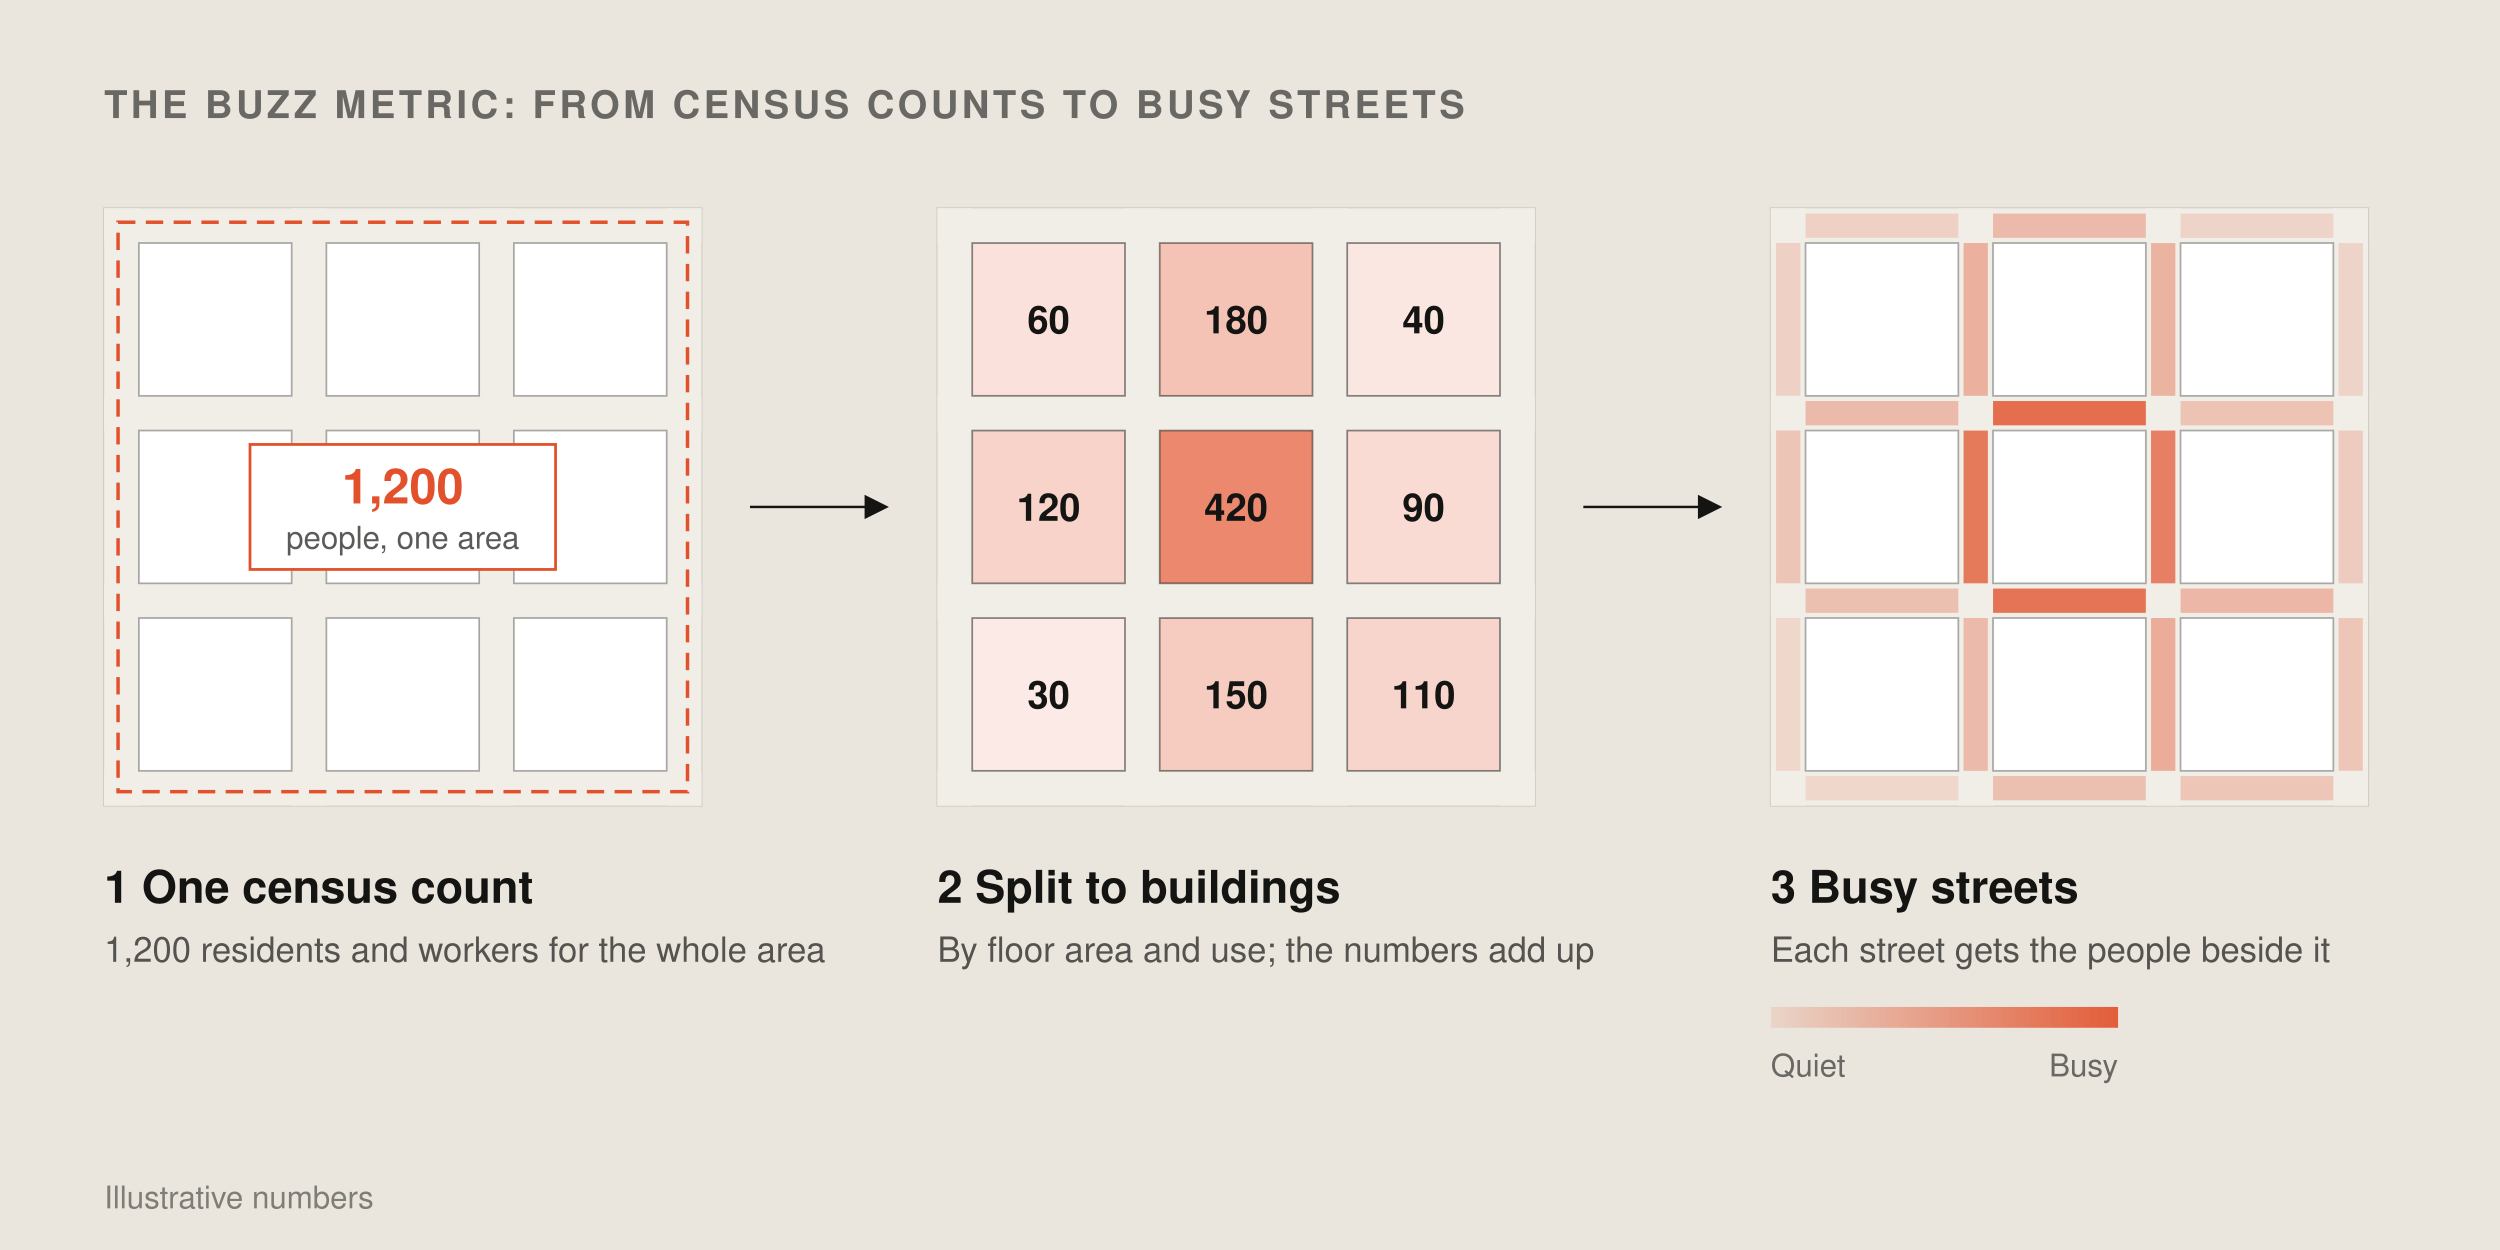
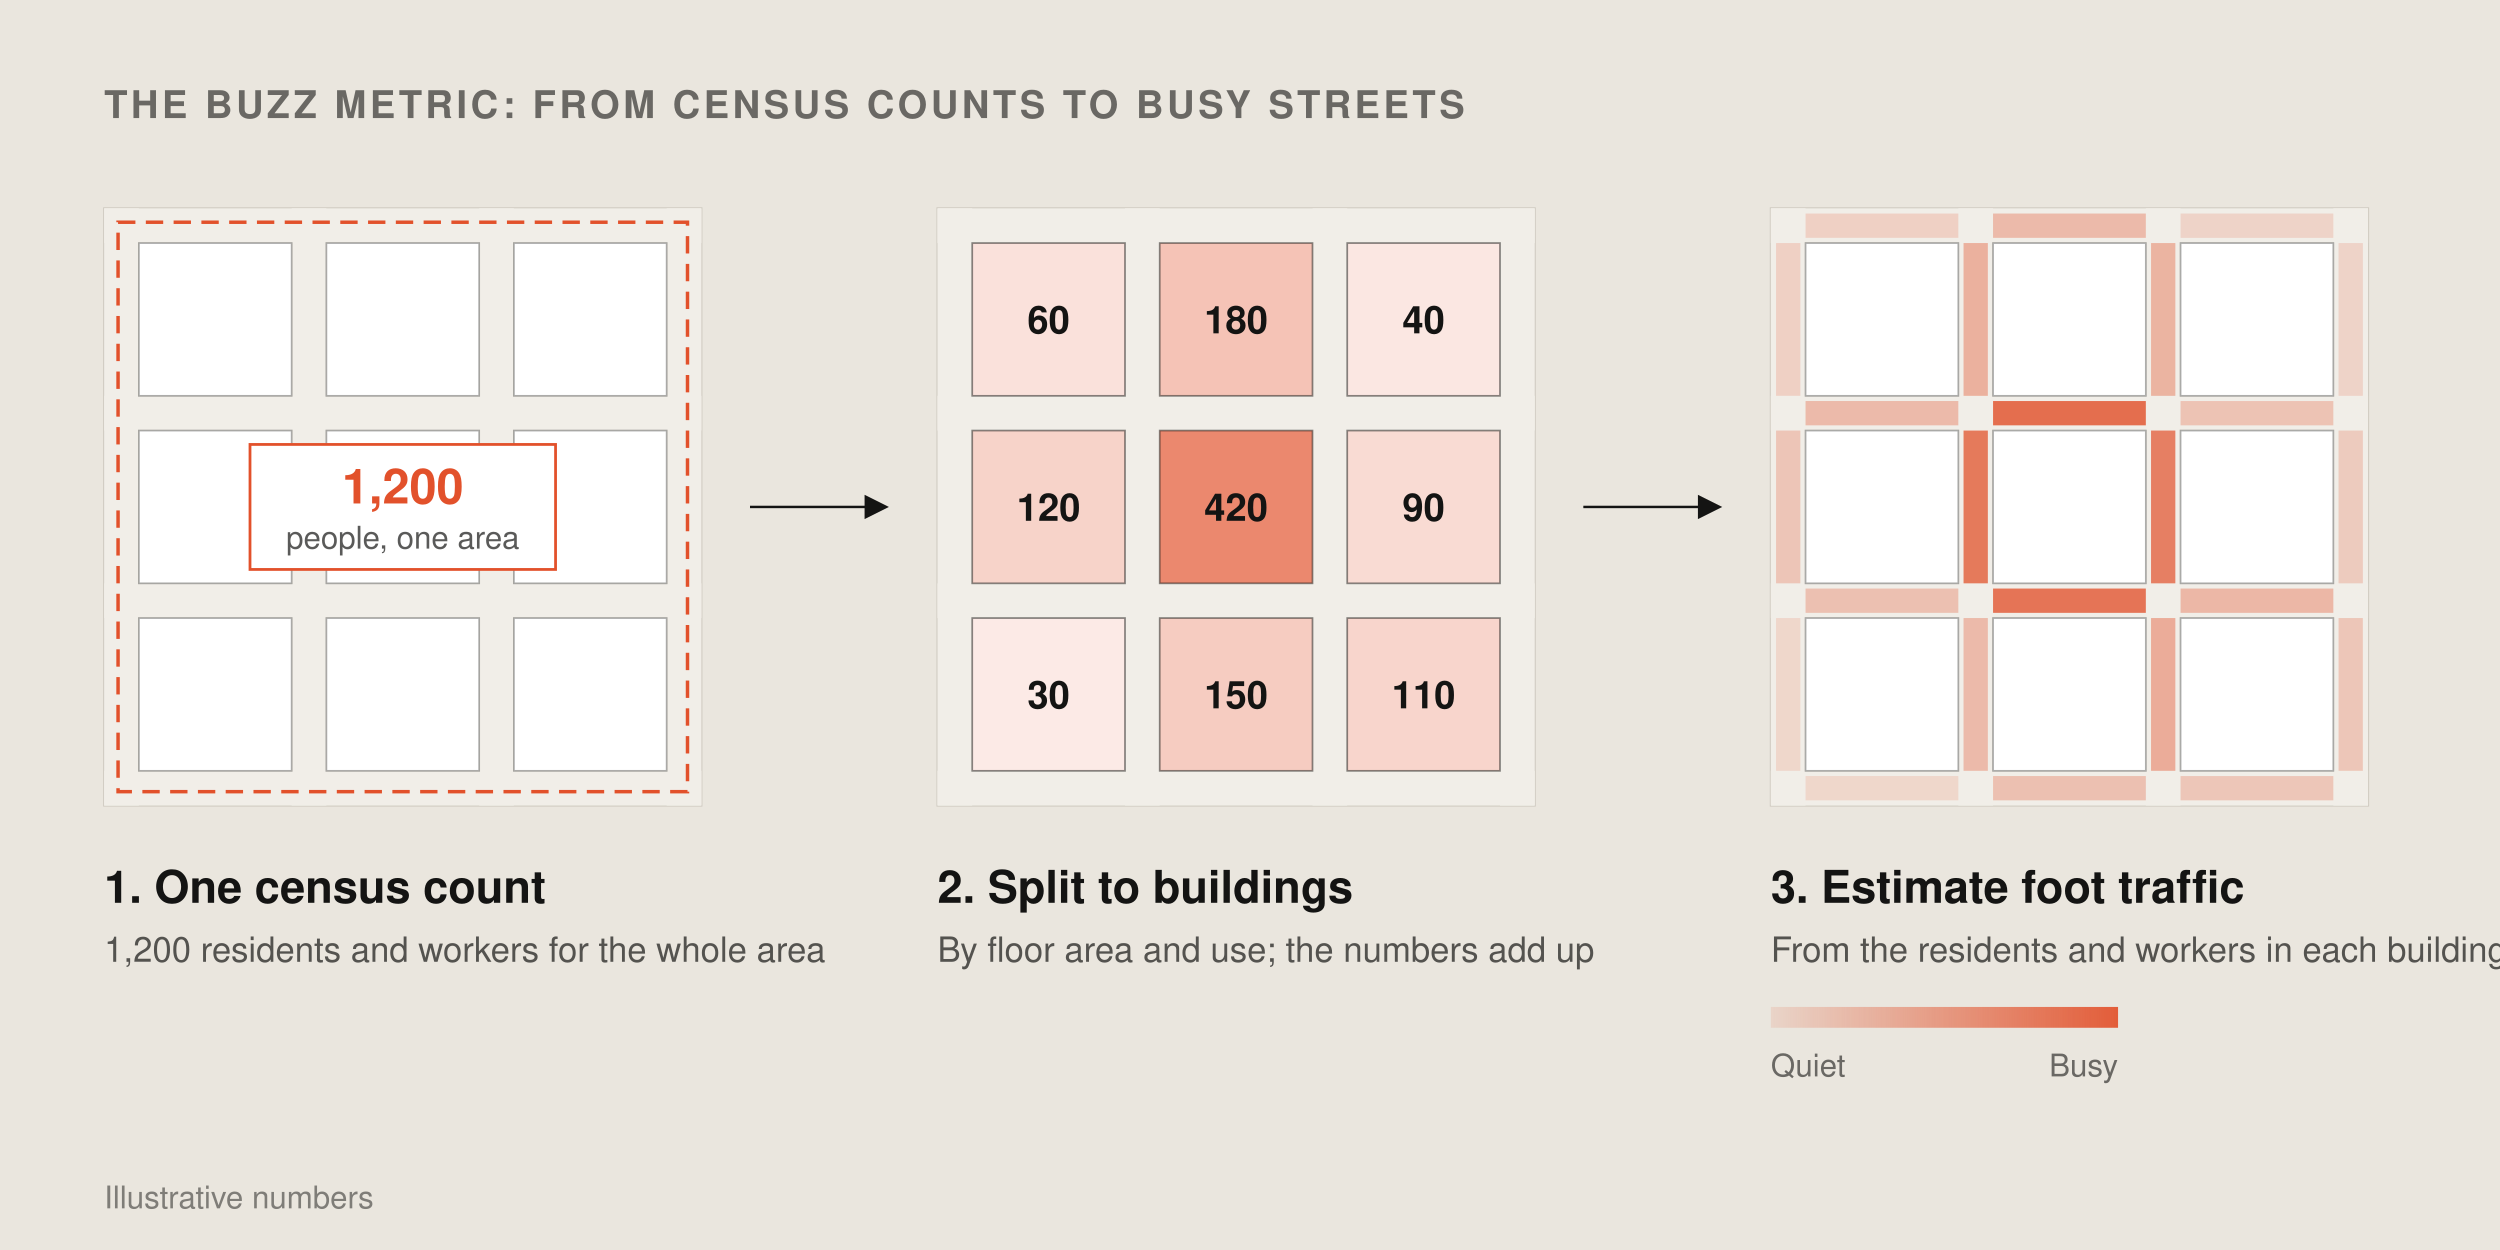
<svg xmlns="http://www.w3.org/2000/svg" data-thinned="1" viewBox="0 0 720 360" role="img" aria-label="Diagram in three steps: one census count of 1,200 people for an area is split across nine blocks by floor area and use, then each street segment is shaded by the people in the blocks beside it">
  <rect width="720" height="360" fill="#EAE6DE" />
  <rect x="30" y="60" width="172" height="172" fill="#fff" stroke="#CFCAC0" stroke-width=".6" />
  <rect x="30" y="60" width="10" height="172" fill="#F1EEE8" />
  <rect x="30" y="60" width="172" height="10" fill="#F1EEE8" />
  <rect x="84" y="60" width="10" height="172" fill="#F1EEE8" />
  <rect x="30" y="114" width="172" height="10" fill="#F1EEE8" />
  <rect x="138" y="60" width="10" height="172" fill="#F1EEE8" />
  <rect x="30" y="168" width="172" height="10" fill="#F1EEE8" />
  <rect x="192" y="60" width="10" height="172" fill="#F1EEE8" />
  <rect x="30" y="222" width="172" height="10" fill="#F1EEE8" />
  <rect x="40" y="70" width="44" height="44" fill="none" stroke="#141413" stroke-width=".5" stroke-opacity=".35" />
  <rect x="94" y="70" width="44" height="44" fill="none" stroke="#141413" stroke-width=".5" stroke-opacity=".35" />
  <rect x="148" y="70" width="44" height="44" fill="none" stroke="#141413" stroke-width=".5" stroke-opacity=".35" />
  <rect x="40" y="124" width="44" height="44" fill="none" stroke="#141413" stroke-width=".5" stroke-opacity=".35" />
  <rect x="94" y="124" width="44" height="44" fill="none" stroke="#141413" stroke-width=".5" stroke-opacity=".35" />
  <rect x="148" y="124" width="44" height="44" fill="none" stroke="#141413" stroke-width=".5" stroke-opacity=".35" />
  <rect x="40" y="178" width="44" height="44" fill="none" stroke="#141413" stroke-width=".5" stroke-opacity=".35" />
  <rect x="94" y="178" width="44" height="44" fill="none" stroke="#141413" stroke-width=".5" stroke-opacity=".35" />
  <rect x="148" y="178" width="44" height="44" fill="none" stroke="#141413" stroke-width=".5" stroke-opacity=".35" />
  <rect x="34" y="64" width="164" height="164" fill="none" stroke="#E2512B" stroke-width="1" stroke-dasharray="5 3" />
  <rect x="72.0" y="128.0" width="88" height="36" fill="#fff" stroke="#E2512B" stroke-width=".8" />
  <text x="116.0" y="145.0" text-anchor="middle" font-family="Archivo, Helvetica, Arial, sans-serif" font-size="14" font-weight="700" fill="#E2512B" fill-opacity="1" letter-spacing="0">1,200</text>
  <text x="116.0" y="158.0" text-anchor="middle" font-family="Archivo, Helvetica, Arial, sans-serif" font-size="9" font-weight="400" fill="#141413" fill-opacity="0.7" letter-spacing="0">people, one area</text>
  <rect x="270" y="60" width="172" height="172" fill="#fff" stroke="#CFCAC0" stroke-width=".6" />
  <rect x="270" y="60" width="10" height="172" fill="#F1EEE8" />
  <rect x="270" y="60" width="172" height="10" fill="#F1EEE8" />
  <rect x="324" y="60" width="10" height="172" fill="#F1EEE8" />
  <rect x="270" y="114" width="172" height="10" fill="#F1EEE8" />
  <rect x="378" y="60" width="10" height="172" fill="#F1EEE8" />
  <rect x="270" y="168" width="172" height="10" fill="#F1EEE8" />
  <rect x="432" y="60" width="10" height="172" fill="#F1EEE8" />
  <rect x="270" y="222" width="172" height="10" fill="#F1EEE8" />
  <rect x="280" y="70" width="44" height="44" fill="#E2512B" fill-opacity="0.17" stroke="#141413" stroke-width=".5" stroke-opacity=".5" />
  <text x="302.0" y="96.0" text-anchor="middle" font-family="Archivo, Helvetica, Arial, sans-serif" font-size="11" font-weight="600" fill="#141413" fill-opacity="1" letter-spacing="0">60</text>
  <rect x="334" y="70" width="44" height="44" fill="#E2512B" fill-opacity="0.34" stroke="#141413" stroke-width=".5" stroke-opacity=".5" />
  <text x="356.0" y="96.0" text-anchor="middle" font-family="Archivo, Helvetica, Arial, sans-serif" font-size="11" font-weight="600" fill="#141413" fill-opacity="1" letter-spacing="0">180</text>
  <rect x="388" y="70" width="44" height="44" fill="#E2512B" fill-opacity="0.14" stroke="#141413" stroke-width=".5" stroke-opacity=".5" />
  <text x="410.0" y="96.0" text-anchor="middle" font-family="Archivo, Helvetica, Arial, sans-serif" font-size="11" font-weight="600" fill="#141413" fill-opacity="1" letter-spacing="0">40</text>
  <rect x="280" y="124" width="44" height="44" fill="#E2512B" fill-opacity="0.25" stroke="#141413" stroke-width=".5" stroke-opacity=".5" />
  <text x="302.0" y="150.0" text-anchor="middle" font-family="Archivo, Helvetica, Arial, sans-serif" font-size="11" font-weight="600" fill="#141413" fill-opacity="1" letter-spacing="0">120</text>
  <rect x="334" y="124" width="44" height="44" fill="#E2512B" fill-opacity="0.68" stroke="#141413" stroke-width=".5" stroke-opacity=".5" />
  <text x="356.0" y="150.0" text-anchor="middle" font-family="Archivo, Helvetica, Arial, sans-serif" font-size="11" font-weight="600" fill="#141413" fill-opacity="1" letter-spacing="0">420</text>
  <rect x="388" y="124" width="44" height="44" fill="#E2512B" fill-opacity="0.21" stroke="#141413" stroke-width=".5" stroke-opacity=".5" />
  <text x="410.0" y="150.0" text-anchor="middle" font-family="Archivo, Helvetica, Arial, sans-serif" font-size="11" font-weight="600" fill="#141413" fill-opacity="1" letter-spacing="0">90</text>
  <rect x="280" y="178" width="44" height="44" fill="#E2512B" fill-opacity="0.12" stroke="#141413" stroke-width=".5" stroke-opacity=".5" />
  <text x="302.0" y="204.0" text-anchor="middle" font-family="Archivo, Helvetica, Arial, sans-serif" font-size="11" font-weight="600" fill="#141413" fill-opacity="1" letter-spacing="0">30</text>
  <rect x="334" y="178" width="44" height="44" fill="#E2512B" fill-opacity="0.29" stroke="#141413" stroke-width=".5" stroke-opacity=".5" />
  <text x="356.0" y="204.0" text-anchor="middle" font-family="Archivo, Helvetica, Arial, sans-serif" font-size="11" font-weight="600" fill="#141413" fill-opacity="1" letter-spacing="0">150</text>
  <rect x="388" y="178" width="44" height="44" fill="#E2512B" fill-opacity="0.24" stroke="#141413" stroke-width=".5" stroke-opacity=".5" />
  <text x="410.0" y="204.0" text-anchor="middle" font-family="Archivo, Helvetica, Arial, sans-serif" font-size="11" font-weight="600" fill="#141413" fill-opacity="1" letter-spacing="0">110</text>
  <rect x="510" y="60" width="172" height="172" fill="#fff" stroke="#CFCAC0" stroke-width=".6" />
  <rect x="510" y="60" width="10" height="172" fill="#F1EEE8" />
  <rect x="510" y="60" width="172" height="10" fill="#F1EEE8" />
  <rect x="564" y="60" width="10" height="172" fill="#F1EEE8" />
  <rect x="510" y="114" width="172" height="10" fill="#F1EEE8" />
  <rect x="618" y="60" width="10" height="172" fill="#F1EEE8" />
  <rect x="510" y="168" width="172" height="10" fill="#F1EEE8" />
  <rect x="672" y="60" width="10" height="172" fill="#F1EEE8" />
  <rect x="510" y="222" width="172" height="10" fill="#F1EEE8" />
  <line x1="515.0" y1="70" x2="515.0" y2="114" stroke="#E2512B" stroke-width="7" stroke-opacity="0.19" />
  <line x1="569.0" y1="70" x2="569.0" y2="114" stroke="#E2512B" stroke-width="7" stroke-opacity="0.39" />
  <line x1="623.0" y1="70" x2="623.0" y2="114" stroke="#E2512B" stroke-width="7" stroke-opacity="0.37" />
  <line x1="677.0" y1="70" x2="677.0" y2="114" stroke="#E2512B" stroke-width="7" stroke-opacity="0.17" />
  <line x1="515.0" y1="124" x2="515.0" y2="168" stroke="#E2512B" stroke-width="7" stroke-opacity="0.26" />
  <line x1="569.0" y1="124" x2="569.0" y2="168" stroke="#E2512B" stroke-width="7" stroke-opacity="0.74" />
  <line x1="623.0" y1="124" x2="623.0" y2="168" stroke="#E2512B" stroke-width="7" stroke-opacity="0.70" />
  <line x1="677.0" y1="124" x2="677.0" y2="168" stroke="#E2512B" stroke-width="7" stroke-opacity="0.22" />
  <line x1="515.0" y1="178" x2="515.0" y2="222" stroke="#E2512B" stroke-width="7" stroke-opacity="0.15" />
  <line x1="569.0" y1="178" x2="569.0" y2="222" stroke="#E2512B" stroke-width="7" stroke-opacity="0.33" />
  <line x1="623.0" y1="178" x2="623.0" y2="222" stroke="#E2512B" stroke-width="7" stroke-opacity="0.42" />
  <line x1="677.0" y1="178" x2="677.0" y2="222" stroke="#E2512B" stroke-width="7" stroke-opacity="0.25" />
  <line x1="520" y1="65.0" x2="564" y2="65.0" stroke="#E2512B" stroke-width="7" stroke-opacity="0.19" />
  <line x1="520" y1="119.0" x2="564" y2="119.0" stroke="#E2512B" stroke-width="7" stroke-opacity="0.33" />
  <line x1="520" y1="173.0" x2="564" y2="173.0" stroke="#E2512B" stroke-width="7" stroke-opacity="0.29" />
  <line x1="520" y1="227.0" x2="564" y2="227.0" stroke="#E2512B" stroke-width="7" stroke-opacity="0.15" />
  <line x1="574" y1="65.0" x2="618" y2="65.0" stroke="#E2512B" stroke-width="7" stroke-opacity="0.33" />
  <line x1="574" y1="119.0" x2="618" y2="119.0" stroke="#E2512B" stroke-width="7" stroke-opacity="0.81" />
  <line x1="574" y1="173.0" x2="618" y2="173.0" stroke="#E2512B" stroke-width="7" stroke-opacity="0.77" />
  <line x1="574" y1="227.0" x2="618" y2="227.0" stroke="#E2512B" stroke-width="7" stroke-opacity="0.29" />
  <line x1="628" y1="65.0" x2="672" y2="65.0" stroke="#E2512B" stroke-width="7" stroke-opacity="0.17" />
  <line x1="628" y1="119.0" x2="672" y2="119.0" stroke="#E2512B" stroke-width="7" stroke-opacity="0.27" />
  <line x1="628" y1="173.0" x2="672" y2="173.0" stroke="#E2512B" stroke-width="7" stroke-opacity="0.35" />
  <line x1="628" y1="227.0" x2="672" y2="227.0" stroke="#E2512B" stroke-width="7" stroke-opacity="0.25" />
  <rect x="520" y="70" width="44" height="44" fill="#fff" stroke="#141413" stroke-width=".5" stroke-opacity=".35" />
  <rect x="574" y="70" width="44" height="44" fill="#fff" stroke="#141413" stroke-width=".5" stroke-opacity=".35" />
  <rect x="628" y="70" width="44" height="44" fill="#fff" stroke="#141413" stroke-width=".5" stroke-opacity=".35" />
  <rect x="520" y="124" width="44" height="44" fill="#fff" stroke="#141413" stroke-width=".5" stroke-opacity=".35" />
  <rect x="574" y="124" width="44" height="44" fill="#fff" stroke="#141413" stroke-width=".5" stroke-opacity=".35" />
  <rect x="628" y="124" width="44" height="44" fill="#fff" stroke="#141413" stroke-width=".5" stroke-opacity=".35" />
  <rect x="520" y="178" width="44" height="44" fill="#fff" stroke="#141413" stroke-width=".5" stroke-opacity=".35" />
  <rect x="574" y="178" width="44" height="44" fill="#fff" stroke="#141413" stroke-width=".5" stroke-opacity=".35" />
  <rect x="628" y="178" width="44" height="44" fill="#fff" stroke="#141413" stroke-width=".5" stroke-opacity=".35" />
-   <text x="30" y="260" text-anchor="start" font-family="Archivo, Helvetica, Arial, sans-serif" font-size="13" font-weight="700" fill="#141413" fill-opacity="1" letter-spacing="0">1  One census count</text>
+   <text x="30" y="260" text-anchor="start" font-family="Archivo, Helvetica, Arial, sans-serif" font-size="13" font-weight="700" fill="#141413" fill-opacity="1" letter-spacing="0">1. One census count</text>
  <text x="30" y="277" text-anchor="start" font-family="Archivo, Helvetica, Arial, sans-serif" font-size="10" font-weight="400" fill="#141413" fill-opacity="0.7" letter-spacing="0">1,200 residents and workers for the whole area</text>
-   <text x="270" y="260" text-anchor="start" font-family="Archivo, Helvetica, Arial, sans-serif" font-size="13" font-weight="700" fill="#141413" fill-opacity="1" letter-spacing="0">2  Split to buildings</text>
+   <text x="270" y="260" text-anchor="start" font-family="Archivo, Helvetica, Arial, sans-serif" font-size="13" font-weight="700" fill="#141413" fill-opacity="1" letter-spacing="0">2. Split to buildings</text>
  <text x="270" y="277" text-anchor="start" font-family="Archivo, Helvetica, Arial, sans-serif" font-size="10" font-weight="400" fill="#141413" fill-opacity="0.7" letter-spacing="0">By floor area and use; the numbers add up</text>
-   <text x="510" y="260" text-anchor="start" font-family="Archivo, Helvetica, Arial, sans-serif" font-size="13" font-weight="700" fill="#141413" fill-opacity="1" letter-spacing="0">3  Busy streets</text>
-   <text x="510" y="277" text-anchor="start" font-family="Archivo, Helvetica, Arial, sans-serif" font-size="10" font-weight="400" fill="#141413" fill-opacity="0.7" letter-spacing="0">Each street gets the people beside it</text>
+   <text x="510" y="260" text-anchor="start" font-family="Archivo, Helvetica, Arial, sans-serif" font-size="13" font-weight="700" fill="#141413" fill-opacity="1" letter-spacing="0">3. Estimate foot traffic</text>
+   <text x="510" y="277" text-anchor="start" font-family="Archivo, Helvetica, Arial, sans-serif" font-size="10" font-weight="400" fill="#141413" fill-opacity="0.7" letter-spacing="0">From the residents and workers in each building</text>
  <line x1="216" y1="146.0" x2="250" y2="146.0" stroke="#141413" stroke-width=".7" />
  <path d="M256 146.0 l-7 -3.5 v7 z" fill="#141413" />
  <line x1="456" y1="146.0" x2="490" y2="146.0" stroke="#141413" stroke-width=".7" />
  <path d="M496 146.0 l-7 -3.5 v7 z" fill="#141413" />
  <defs>
    <linearGradient id="bz">
      <stop offset="0" stop-color="#E2512B" stop-opacity=".12" />
      <stop offset="1" stop-color="#E2512B" stop-opacity=".92" />
    </linearGradient>
  </defs>
  <rect x="510" y="290" width="100" height="6" fill="url(#bz)" />
  <text x="510" y="310" text-anchor="start" font-family="Archivo, Helvetica, Arial, sans-serif" font-size="9" font-weight="400" fill="#141413" fill-opacity="0.6" letter-spacing="0">Quiet</text>
  <text x="610" y="310" text-anchor="end" font-family="Archivo, Helvetica, Arial, sans-serif" font-size="9" font-weight="400" fill="#141413" fill-opacity="0.6" letter-spacing="0">Busy</text>
  <text x="30" y="34" text-anchor="start" font-family="Archivo, Helvetica, Arial, sans-serif" font-size="11" font-weight="600" fill="#141413" fill-opacity="0.6" letter-spacing="1">THE BUZZ METRIC: FROM CENSUS COUNTS TO BUSY STREETS</text>
  <text x="30" y="348" text-anchor="start" font-family="Archivo, Helvetica, Arial, sans-serif" font-size="9" font-weight="400" fill="#141413" fill-opacity="0.5" letter-spacing="0">Illustrative numbers</text>
</svg>
